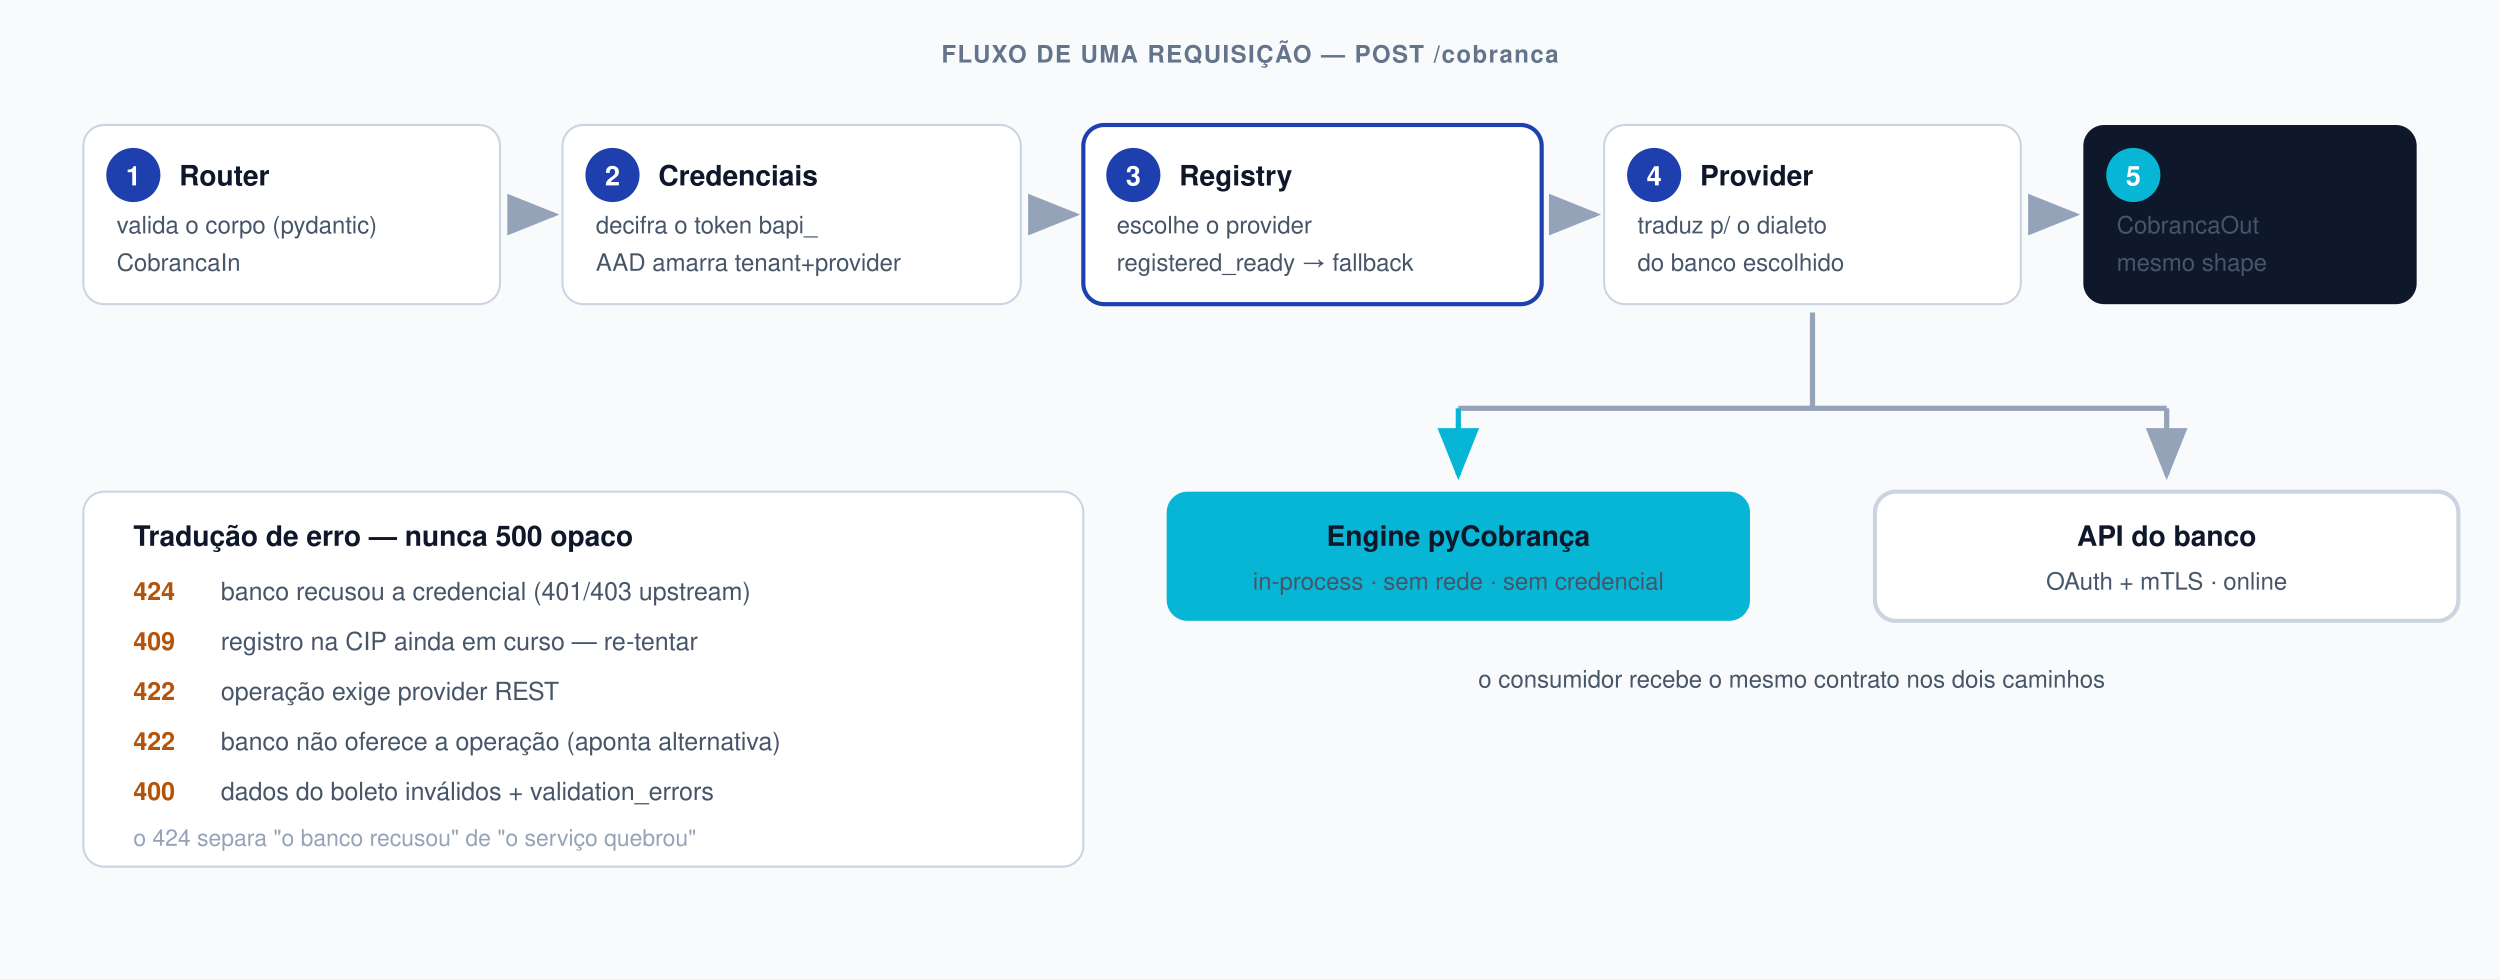
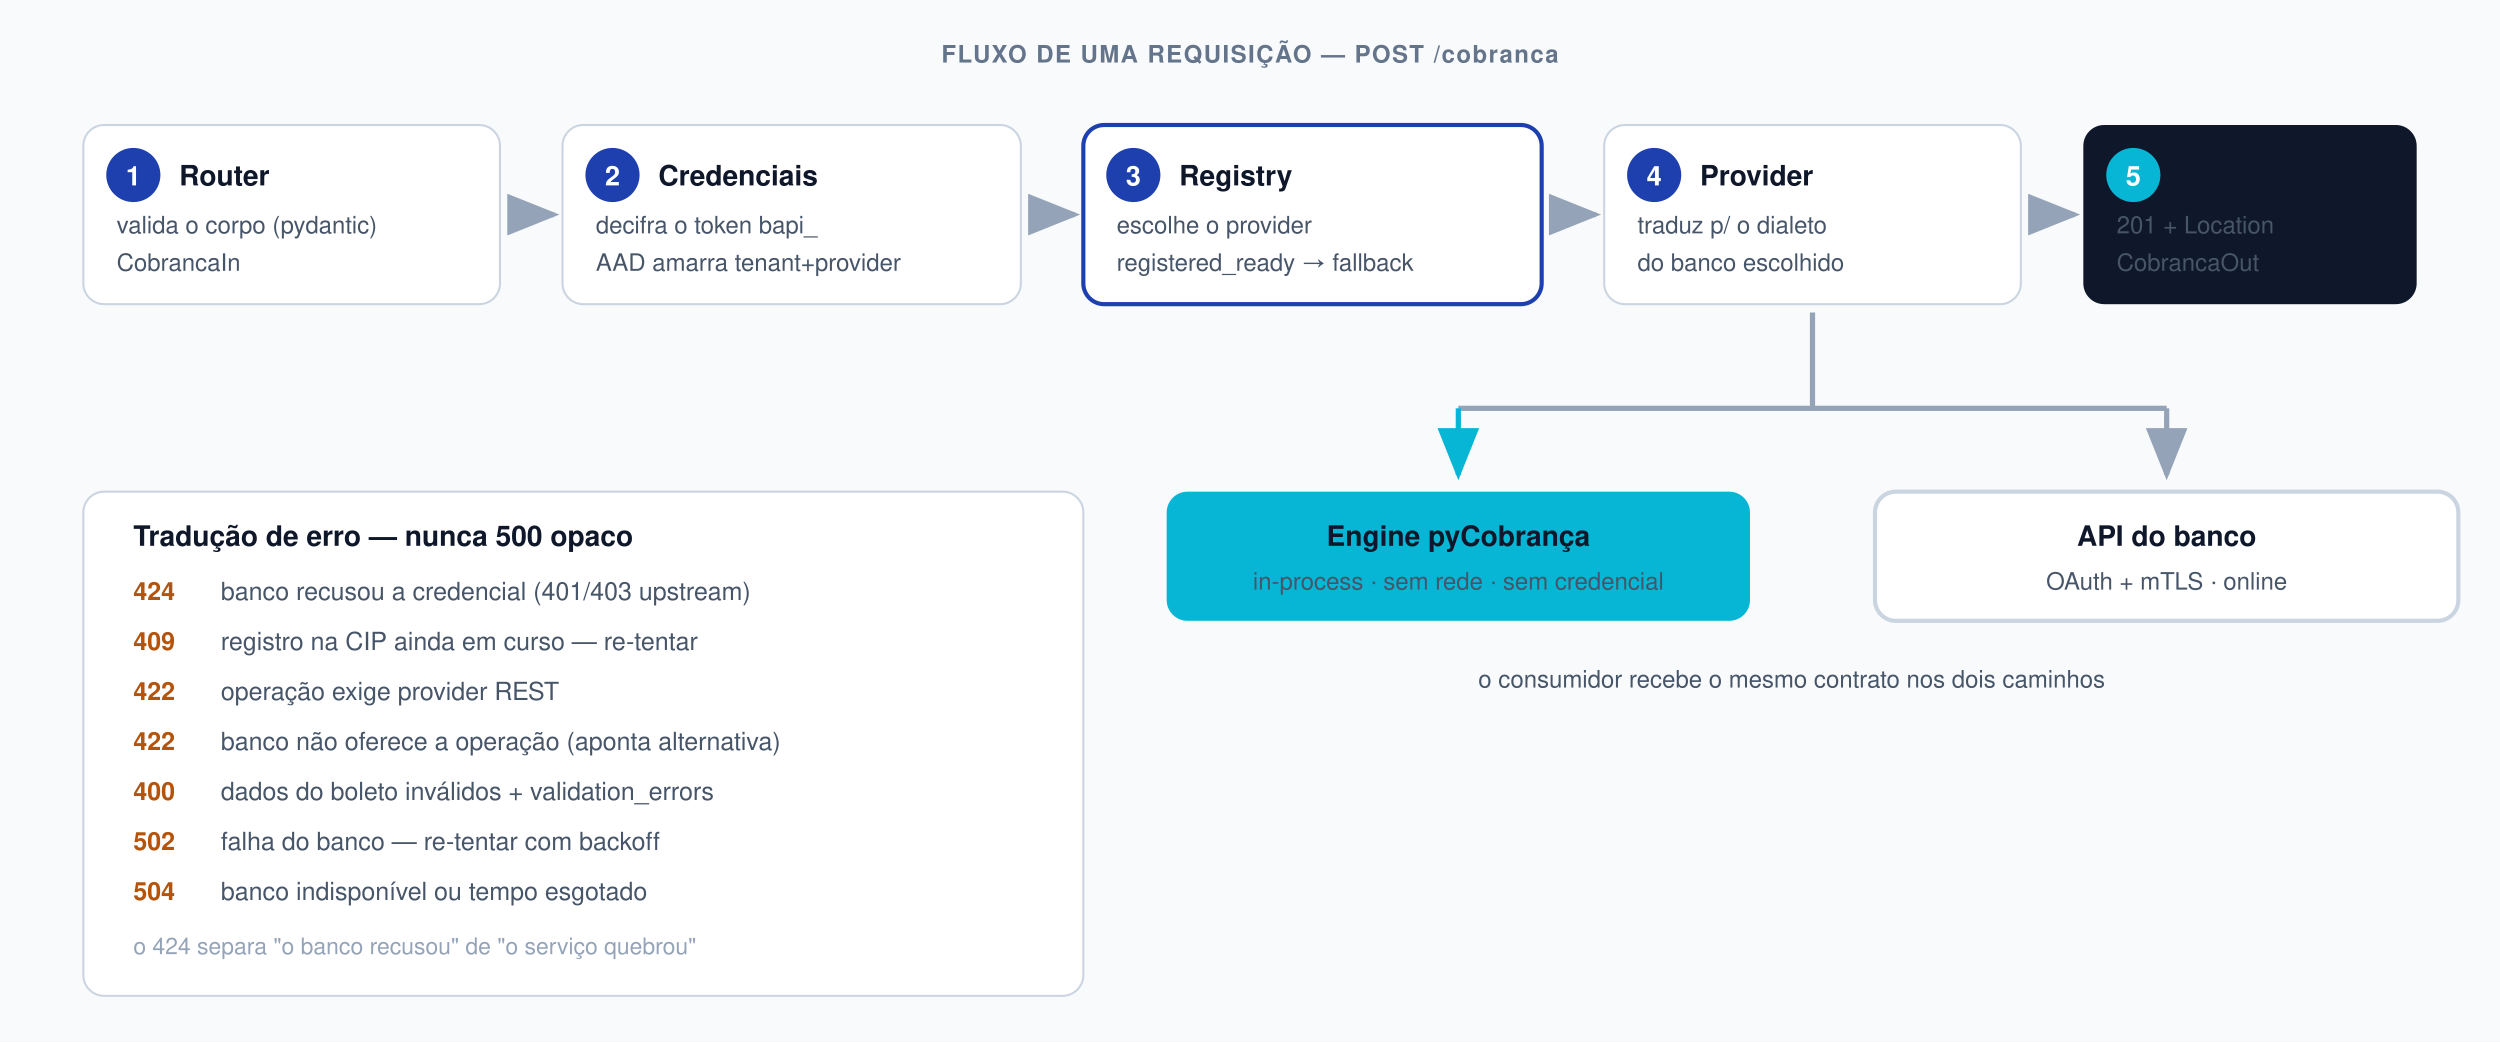
- <svg xmlns="http://www.w3.org/2000/svg" width="1200" height="470" viewBox="0 0 1200 470" role="img" aria-label="Fluxo de POST /cobranca: router valida, token bapi_ e decifrado, registry escolhe o provider, o provider chama a API do banco ou a engine offline, e a resposta volta normalizada">
+ <svg xmlns="http://www.w3.org/2000/svg" width="1200" height="500" viewBox="0 0 1200 500" role="img" aria-label="Fluxo de POST /cobranca: router valida, token bapi_ e decifrado, registry escolhe o provider, o provider chama a API do banco ou a engine offline, e a resposta volta normalizada">
  <defs>
    <marker id="f1" markerWidth="10" markerHeight="8" refX="9" refY="4" orient="auto">
      <path d="M0,0 L10,4 L0,8 Z" fill="#94A3B8" />
    </marker>
    <marker id="f2" markerWidth="10" markerHeight="8" refX="9" refY="4" orient="auto">
      <path d="M0,0 L10,4 L0,8 Z" fill="#06B6D4" />
    </marker>
    <style>
      .t   { font-family: 'Segoe UI', Helvetica, Arial, sans-serif; }
      .cap { font-size: 11.5px; fill: #64748B; letter-spacing: .7px; font-weight: 700; }
      .n   { font-size: 13.5px; font-weight: 700; fill: #0F172A; }
      .d   { font-size: 11.5px; fill: #475569; }
      .num { font-size: 13px; font-weight: 700; fill: #fff; }
    </style>
  </defs>
-   <rect width="1200" height="470" fill="#F8FAFC" />
+   <rect width="1200" height="500" fill="#F8FAFC" />
  <text x="600" y="30" text-anchor="middle" class="t cap">FLUXO DE UMA REQUISIÇÃO — POST /cobranca</text>
  <g class="t">
    <rect x="40" y="60" width="200" height="86" rx="10" fill="#fff" stroke="#CBD5E1" />
    <circle cx="64" cy="84" r="13" fill="#1E40AF" />
    <text x="64" y="89" text-anchor="middle" class="num">1</text>
    <text x="86" y="89" class="n">Router</text>
    <text x="56" y="112" class="d">valida o corpo (pydantic)</text>
    <text x="56" y="130" class="d">CobrancaIn</text>
    <rect x="270" y="60" width="220" height="86" rx="10" fill="#fff" stroke="#CBD5E1" />
    <circle cx="294" cy="84" r="13" fill="#1E40AF" />
    <text x="294" y="89" text-anchor="middle" class="num">2</text>
    <text x="316" y="89" class="n">Credenciais</text>
    <text x="286" y="112" class="d">decifra o token bapi_</text>
    <text x="286" y="130" class="d">AAD amarra tenant+provider</text>
    <rect x="520" y="60" width="220" height="86" rx="10" fill="#fff" stroke="#1E40AF" stroke-width="2" />
    <circle cx="544" cy="84" r="13" fill="#1E40AF" />
    <text x="544" y="89" text-anchor="middle" class="num">3</text>
    <text x="566" y="89" class="n">Registry</text>
    <text x="536" y="112" class="d">escolhe o provider</text>
    <text x="536" y="130" class="d">registered_ready → fallback</text>
    <rect x="770" y="60" width="200" height="86" rx="10" fill="#fff" stroke="#CBD5E1" />
    <circle cx="794" cy="84" r="13" fill="#1E40AF" />
    <text x="794" y="89" text-anchor="middle" class="num">4</text>
    <text x="816" y="89" class="n">Provider</text>
    <text x="786" y="112" class="d">traduz p/ o dialeto</text>
    <text x="786" y="130" class="d">do banco escolhido</text>
    <rect x="1000" y="60" width="160" height="86" rx="10" fill="#0F172A" />
    <circle cx="1024" cy="84" r="13" fill="#06B6D4" />
    <text x="1024" y="89" text-anchor="middle" class="num">5</text>
    <text x="1046" y="89" class="n" fill="#fff">Resposta</text>
-     <text x="1016" y="112" class="d" fill="#E2E8F0">CobrancaOut</text>
-     <text x="1016" y="130" class="d" fill="#67E8F9">mesmo shape</text>
+     <text x="1016" y="112" class="d" fill="#E2E8F0">201 + Location</text>
+     <text x="1016" y="130" class="d" fill="#67E8F9">CobrancaOut</text>
  </g>
  <line x1="244" y1="103" x2="266" y2="103" stroke="#94A3B8" stroke-width="2.5" marker-end="url(#f1)" />
  <line x1="494" y1="103" x2="516" y2="103" stroke="#94A3B8" stroke-width="2.5" marker-end="url(#f1)" />
  <line x1="744" y1="103" x2="766" y2="103" stroke="#94A3B8" stroke-width="2.5" marker-end="url(#f1)" />
  <line x1="974" y1="103" x2="996" y2="103" stroke="#94A3B8" stroke-width="2.5" marker-end="url(#f1)" />
  <line x1="870" y1="150" x2="870" y2="196" stroke="#94A3B8" stroke-width="2.5" />
  <line x1="700" y1="196" x2="1040" y2="196" stroke="#94A3B8" stroke-width="2.5" />
  <line x1="700" y1="196" x2="700" y2="228" stroke="#06B6D4" stroke-width="2.5" marker-end="url(#f2)" />
  <line x1="1040" y1="196" x2="1040" y2="228" stroke="#94A3B8" stroke-width="2.5" marker-end="url(#f1)" />
  <rect x="560" y="236" width="280" height="62" rx="10" fill="#06B6D4" />
  <text x="700" y="262" text-anchor="middle" class="t n" fill="#fff">Engine pyCobrança</text>
  <text x="700" y="283" text-anchor="middle" class="t d" fill="#083344">in-process · sem rede · sem credencial</text>
  <rect x="900" y="236" width="280" height="62" rx="10" fill="#fff" stroke="#CBD5E1" stroke-width="2" />
  <text x="1040" y="262" text-anchor="middle" class="t n">API do banco</text>
  <text x="1040" y="283" text-anchor="middle" class="t d">OAuth + mTLS · online</text>
-   <rect x="40" y="236" width="480" height="180" rx="10" fill="#fff" stroke="#CBD5E1" />
+   <rect x="40" y="236" width="480" height="242" rx="10" fill="#fff" stroke="#CBD5E1" />
  <text x="64" y="262" class="t n">Tradução de erro — nunca 500 opaco</text>
  <g class="t" font-size="12">
    <text x="64" y="288" fill="#B45309" font-weight="700">424</text>
    <text x="106" y="288" fill="#475569">banco recusou a credencial (401/403 upstream)</text>
    <text x="64" y="312" fill="#B45309" font-weight="700">409</text>
    <text x="106" y="312" fill="#475569">registro na CIP ainda em curso — re-tentar</text>
    <text x="64" y="336" fill="#B45309" font-weight="700">422</text>
    <text x="106" y="336" fill="#475569">operação exige provider REST</text>
    <text x="64" y="360" fill="#B45309" font-weight="700">422</text>
    <text x="106" y="360" fill="#475569">banco não oferece a operação (aponta alternativa)</text>
    <text x="64" y="384" fill="#B45309" font-weight="700">400</text>
    <text x="106" y="384" fill="#475569">dados do boleto inválidos + validation_errors</text>
-     <text x="64" y="406" fill="#94A3B8" font-size="11">o 424 separa "o banco recusou" de "o serviço quebrou"</text>
+     <text x="64" y="408" fill="#B45309" font-weight="700">502</text>
+     <text x="106" y="408" fill="#475569">falha do banco — re-tentar com backoff</text>
+     <text x="64" y="432" fill="#B45309" font-weight="700">504</text>
+     <text x="106" y="432" fill="#475569">banco indisponível ou tempo esgotado</text>
+     <text x="64" y="458" fill="#94A3B8" font-size="11">o 424 separa "o banco recusou" de "o serviço quebrou"</text>
  </g>
  <text x="860" y="330" text-anchor="middle" class="t d" fill="#94A3B8">o consumidor recebe o mesmo contrato nos dois caminhos</text>
</svg>
